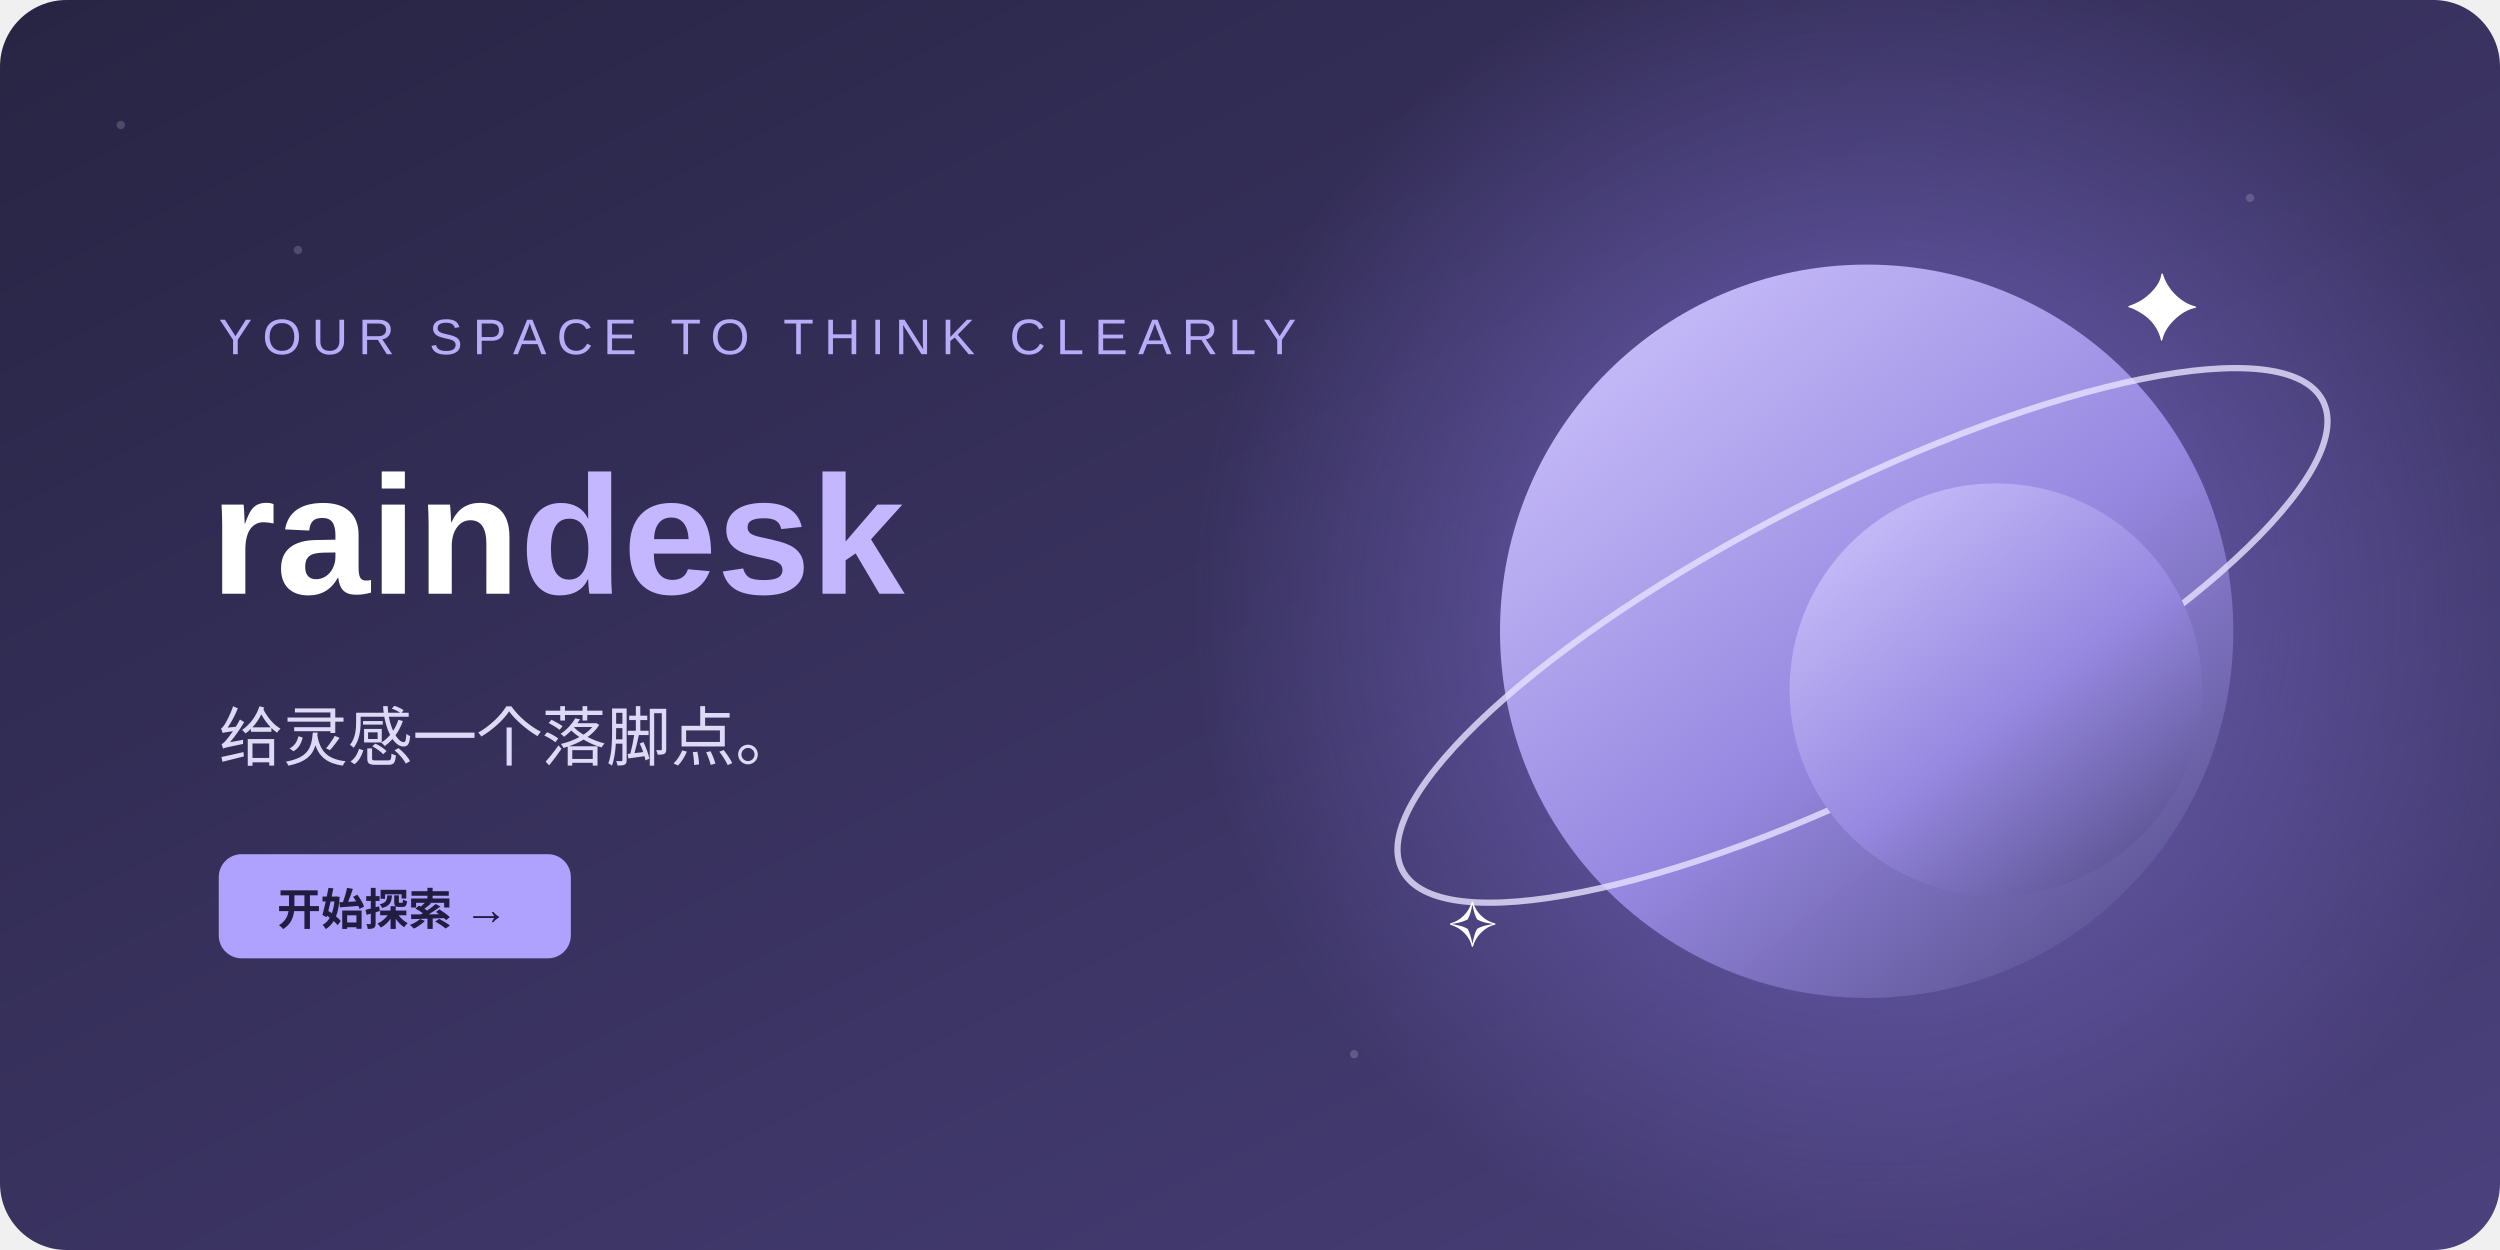
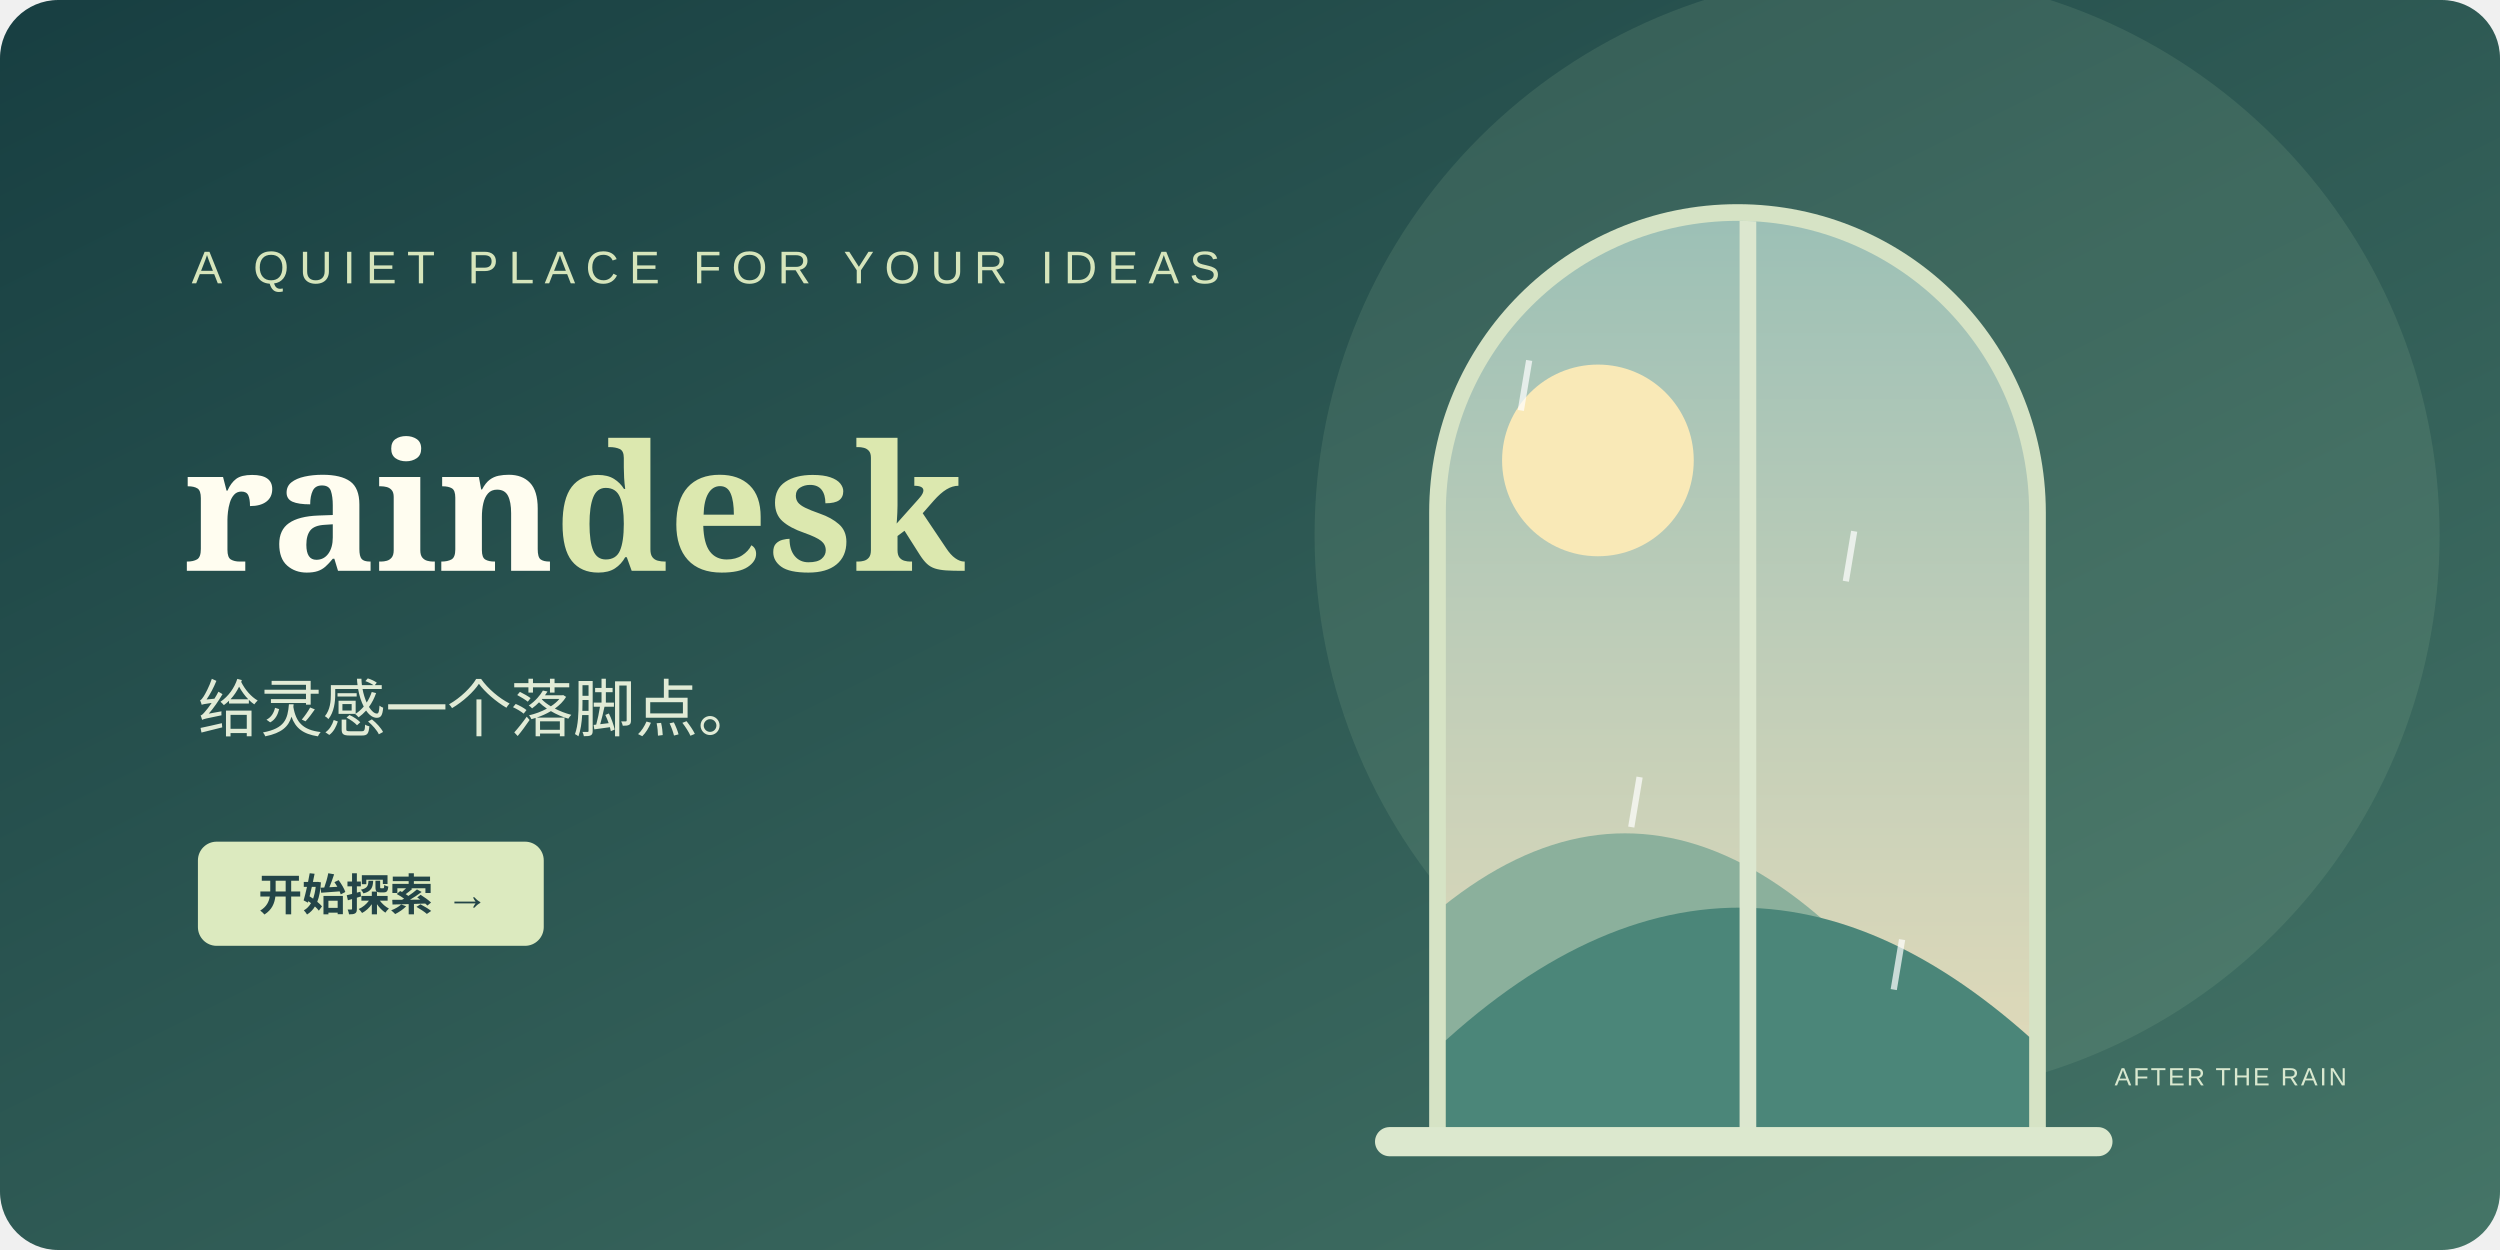
<svg xmlns="http://www.w3.org/2000/svg" width="1200" height="600" viewBox="0 0 1200 600">
  <defs>
    <linearGradient id="bg" x2="1" y2="1">
-       <stop stop-color="#272443" />
-       <stop offset="1" stop-color="#4b417d" />
+       <stop stop-color="#173e41" />
+       <stop offset="1" stop-color="#457567" />
    </linearGradient>
-     <radialGradient id="glow">
-       <stop stop-color="#8c79e7" stop-opacity=".7" />
-       <stop offset="1" stop-color="#8c79e7" stop-opacity="0" />
-     </radialGradient>
-     <linearGradient id="orb" x2=".8" y2="1">
-       <stop stop-color="#d3c9ff" />
-       <stop offset=".6" stop-color="#9688e0" />
-       <stop offset="1" stop-color="#59518f" />
+     <linearGradient id="sky" x2="0" y2="1">
+       <stop stop-color="#9cc0b6" />
+       <stop offset="1" stop-color="#e6dcba" />
    </linearGradient>
+     <clipPath id="win">
+       <path d="M834 106a140 140 0 0 1 140 140v300H694V246a140 140 0 0 1 140-140Z" />
+     </clipPath>
  </defs>
-   <rect width="1200" height="600" rx="32" fill="url(#bg)" />
-   <circle cx="900" cy="290" r="330" fill="url(#glow)" />
-   <g fill="#fff" opacity=".17">
-     <circle cx="58" cy="60" r="2" />
-     <circle cx="143" cy="120" r="2" />
-     <circle cx="1080" cy="95" r="2" />
-     <circle cx="650" cy="506" r="2" />
+   <rect width="1200" height="600" rx="28" fill="url(#bg)" />
+   <circle cx="901" cy="257" r="270" fill="#a3c8a0" opacity=".14" />
+   <text x="92" y="136" fill="#d6e5bb" font-family="Arial,sans-serif" font-size="22" letter-spacing="5">A QUIET PLACE FOR YOUR IDEAS</text>
+   <text x="88" y="274" fill="#fffdf0" font-family="Georgia,serif" font-size="84" font-weight="bold">rain<tspan fill="#dce8af">desk</tspan>
+   </text>
+   <text x="95" y="351" fill="#e1ebd6" font-family="Arial,sans-serif" font-size="30">给灵感一个落脚点。</text>
+   <rect x="95" y="404" width="166" height="50" rx="9" fill="#dceabf" />
+   <text x="124" y="437" fill="#234548" font-family="Arial,sans-serif" font-size="21" font-weight="bold">开始探索 →</text>
+   <path d="M834 98a148 148 0 0 1 148 148v307H686V246A148 148 0 0 1 834 98Z" fill="#d6e3c5" />
+   <g clip-path="url(#win)">
+     <rect x="694" y="106" width="280" height="440" fill="url(#sky)" />
+     <circle cx="767" cy="221" r="46" fill="#f9e9b7" />
+     <path d="M640 490q140-180 280 0v150H640Z" fill="#8bb09c" />
+     <path d="M690 503q155-144 310 20v130H690Z" fill="#4b8679" />
+     <path d="M839 106v440" stroke="#dce7cf" stroke-width="8" />
+     <g stroke="#fff" stroke-width="3" opacity=".7">
+       <path d="m734 173-4 24m160 58-4 24m-99 94-4 24m130 54-4 24" />
+     </g>
  </g>
-   <text x="105" y="170" fill="#b8abf8" font-family="Arial,sans-serif" font-size="24" letter-spacing="5">YOUR SPACE TO THINK CLEARLY</text>
-   <text x="101" y="285" fill="#fff" font-family="Arial,sans-serif" font-weight="bold" font-size="81">rain<tspan fill="#c4b7ff">desk</tspan>
-   </text>
-   <text x="105" y="365" fill="#dfd9f8" font-family="Arial,sans-serif" font-size="31">给灵感一个落脚点。</text>
-   <rect x="105" y="410" width="169" height="50" rx="11" fill="#afa2ff" />
-   <text x="133" y="444" fill="#211d40" font-family="Arial,sans-serif" font-size="21" font-weight="bold">开始探索 →</text>
-   <circle cx="896" cy="303" r="176" fill="url(#orb)" />
-   <ellipse cx="894" cy="305" rx="248" ry="69" transform="rotate(-27 894 305)" fill="none" stroke="#e7e2ff" opacity=".8" stroke-width="3" />
-   <circle cx="958" cy="331" r="99" fill="url(#orb)" />
-   <text x="1020" y="163" fill="#fff" font-size="45">✦</text>
-   <text x="695" y="454" fill="#fff" font-size="30">✧</text>
+   <path d="M667 548h340" stroke="#dce8ce" stroke-width="14" stroke-linecap="round" />
+   <text x="1015" y="521" fill="#d9e8cf" font-family="Arial,sans-serif" font-size="12" letter-spacing="1">AFTER THE RAIN</text>
</svg>
